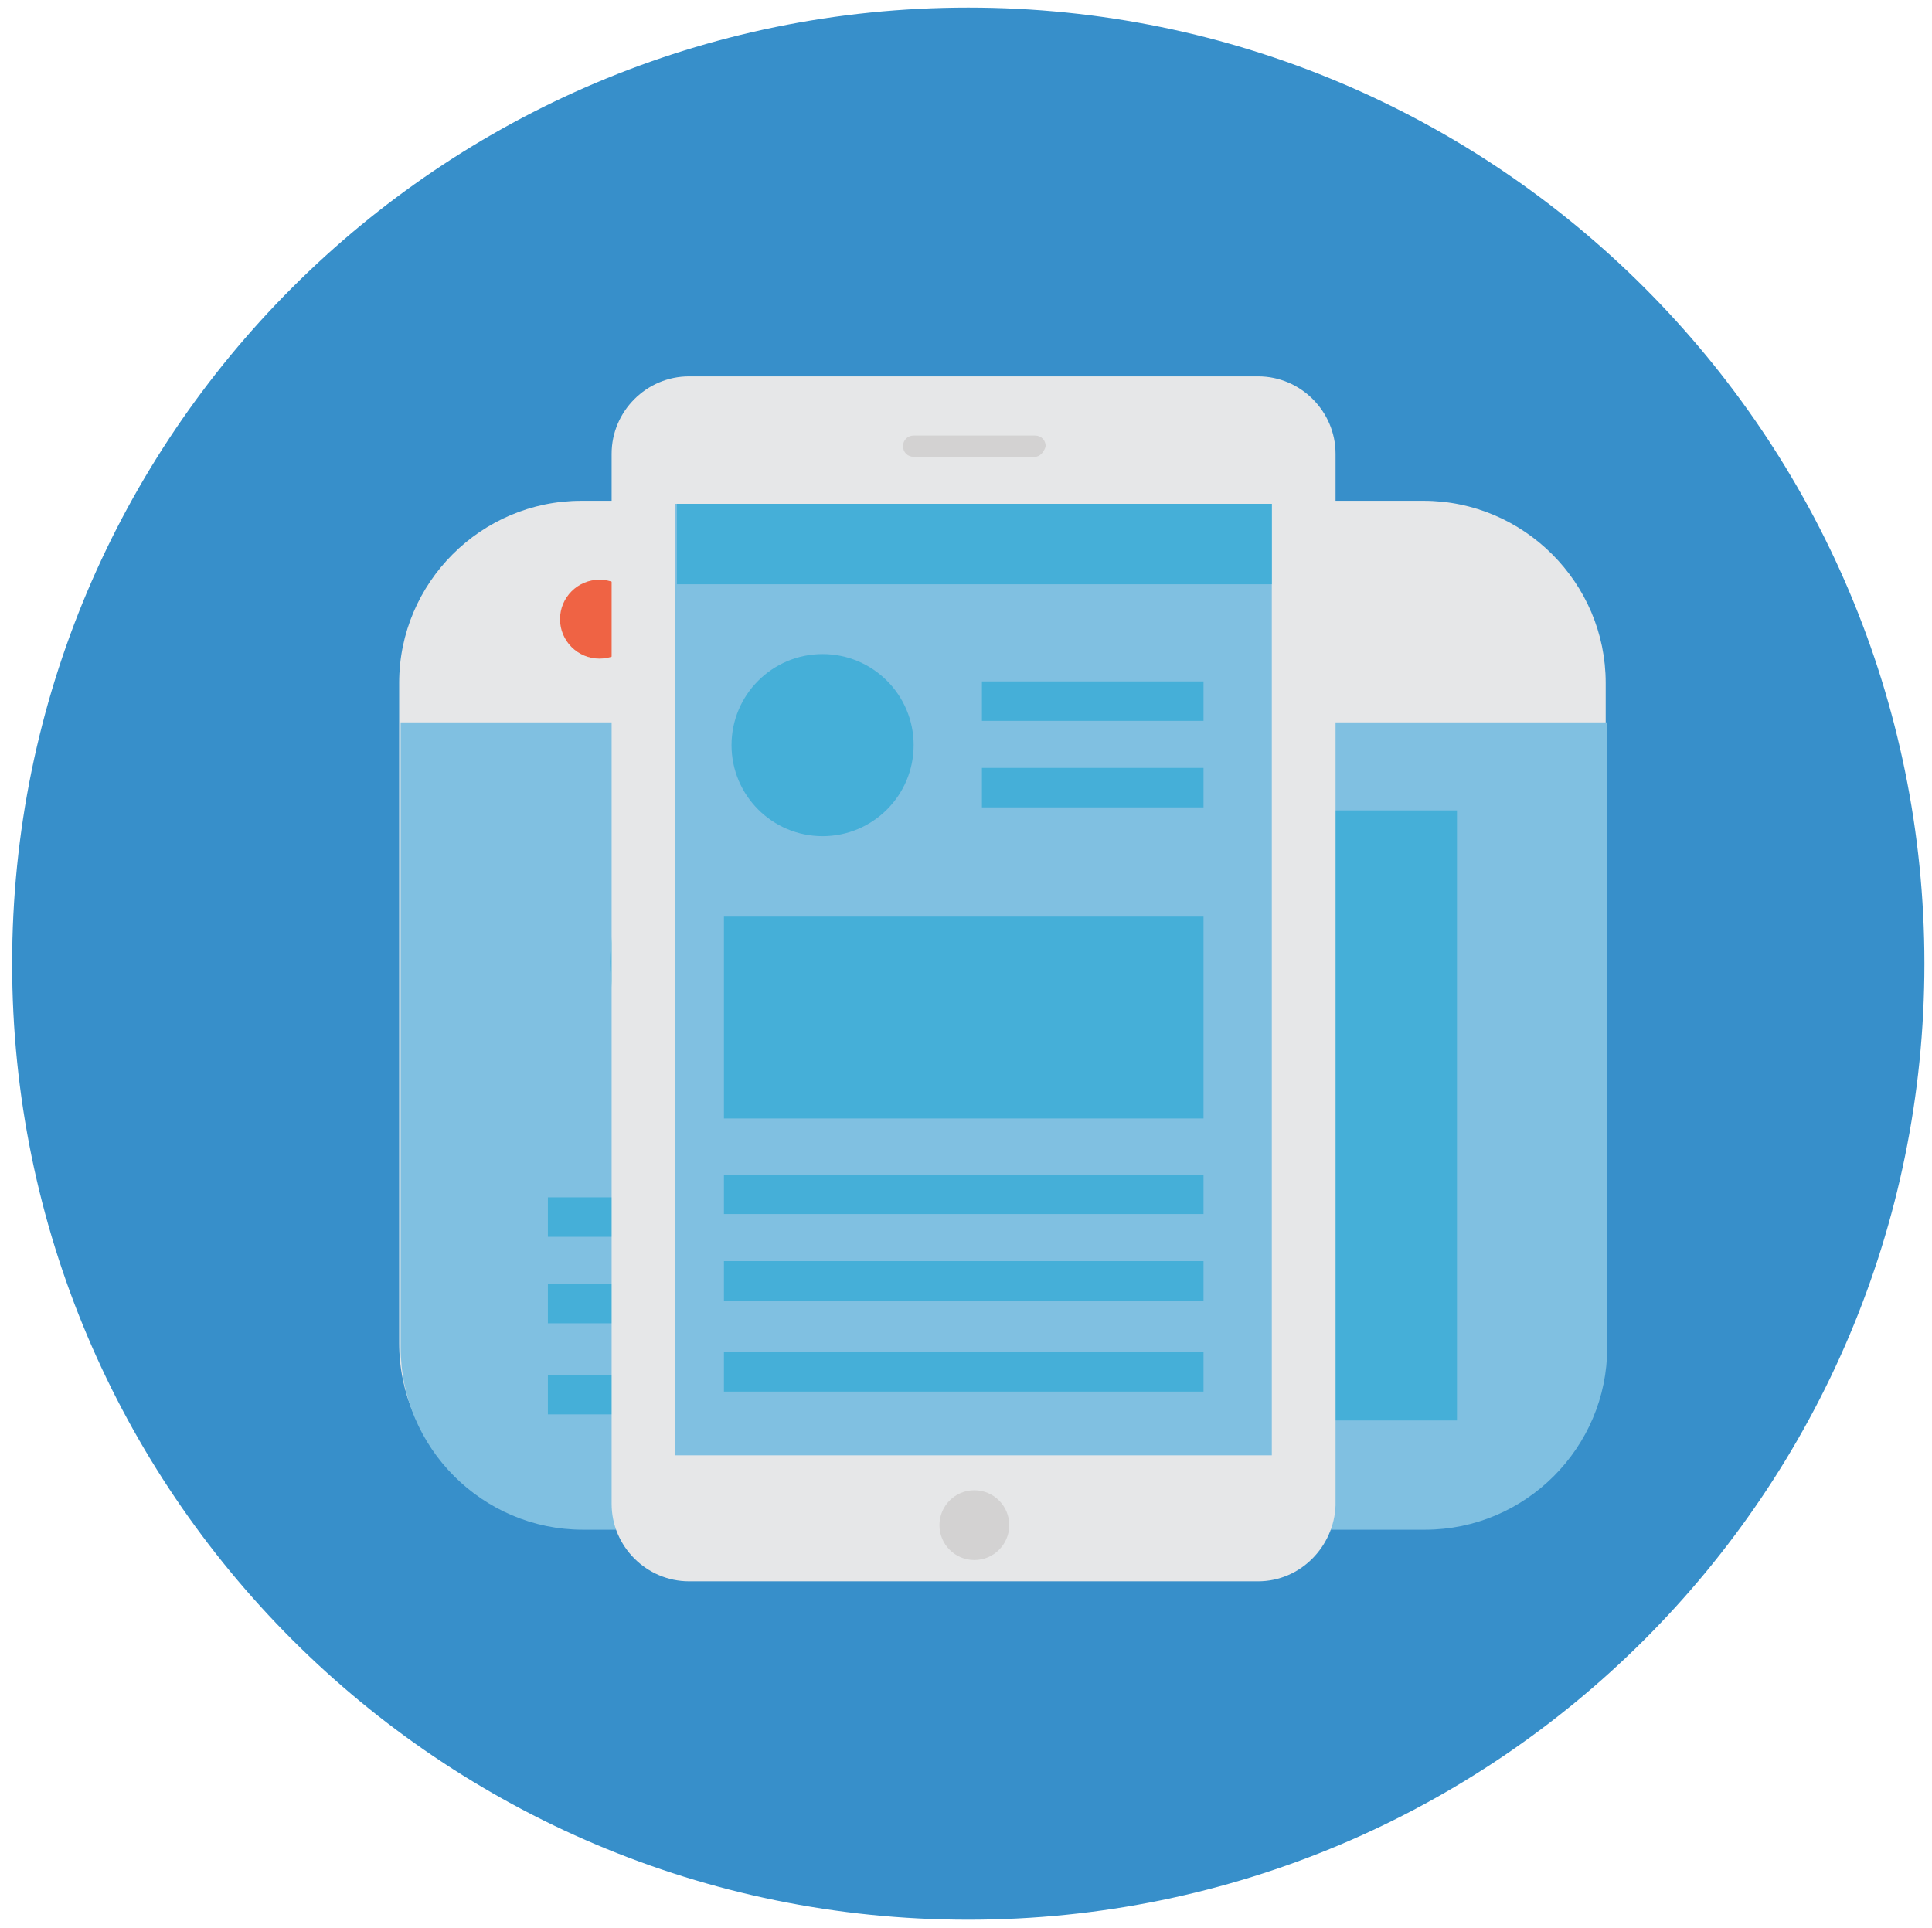
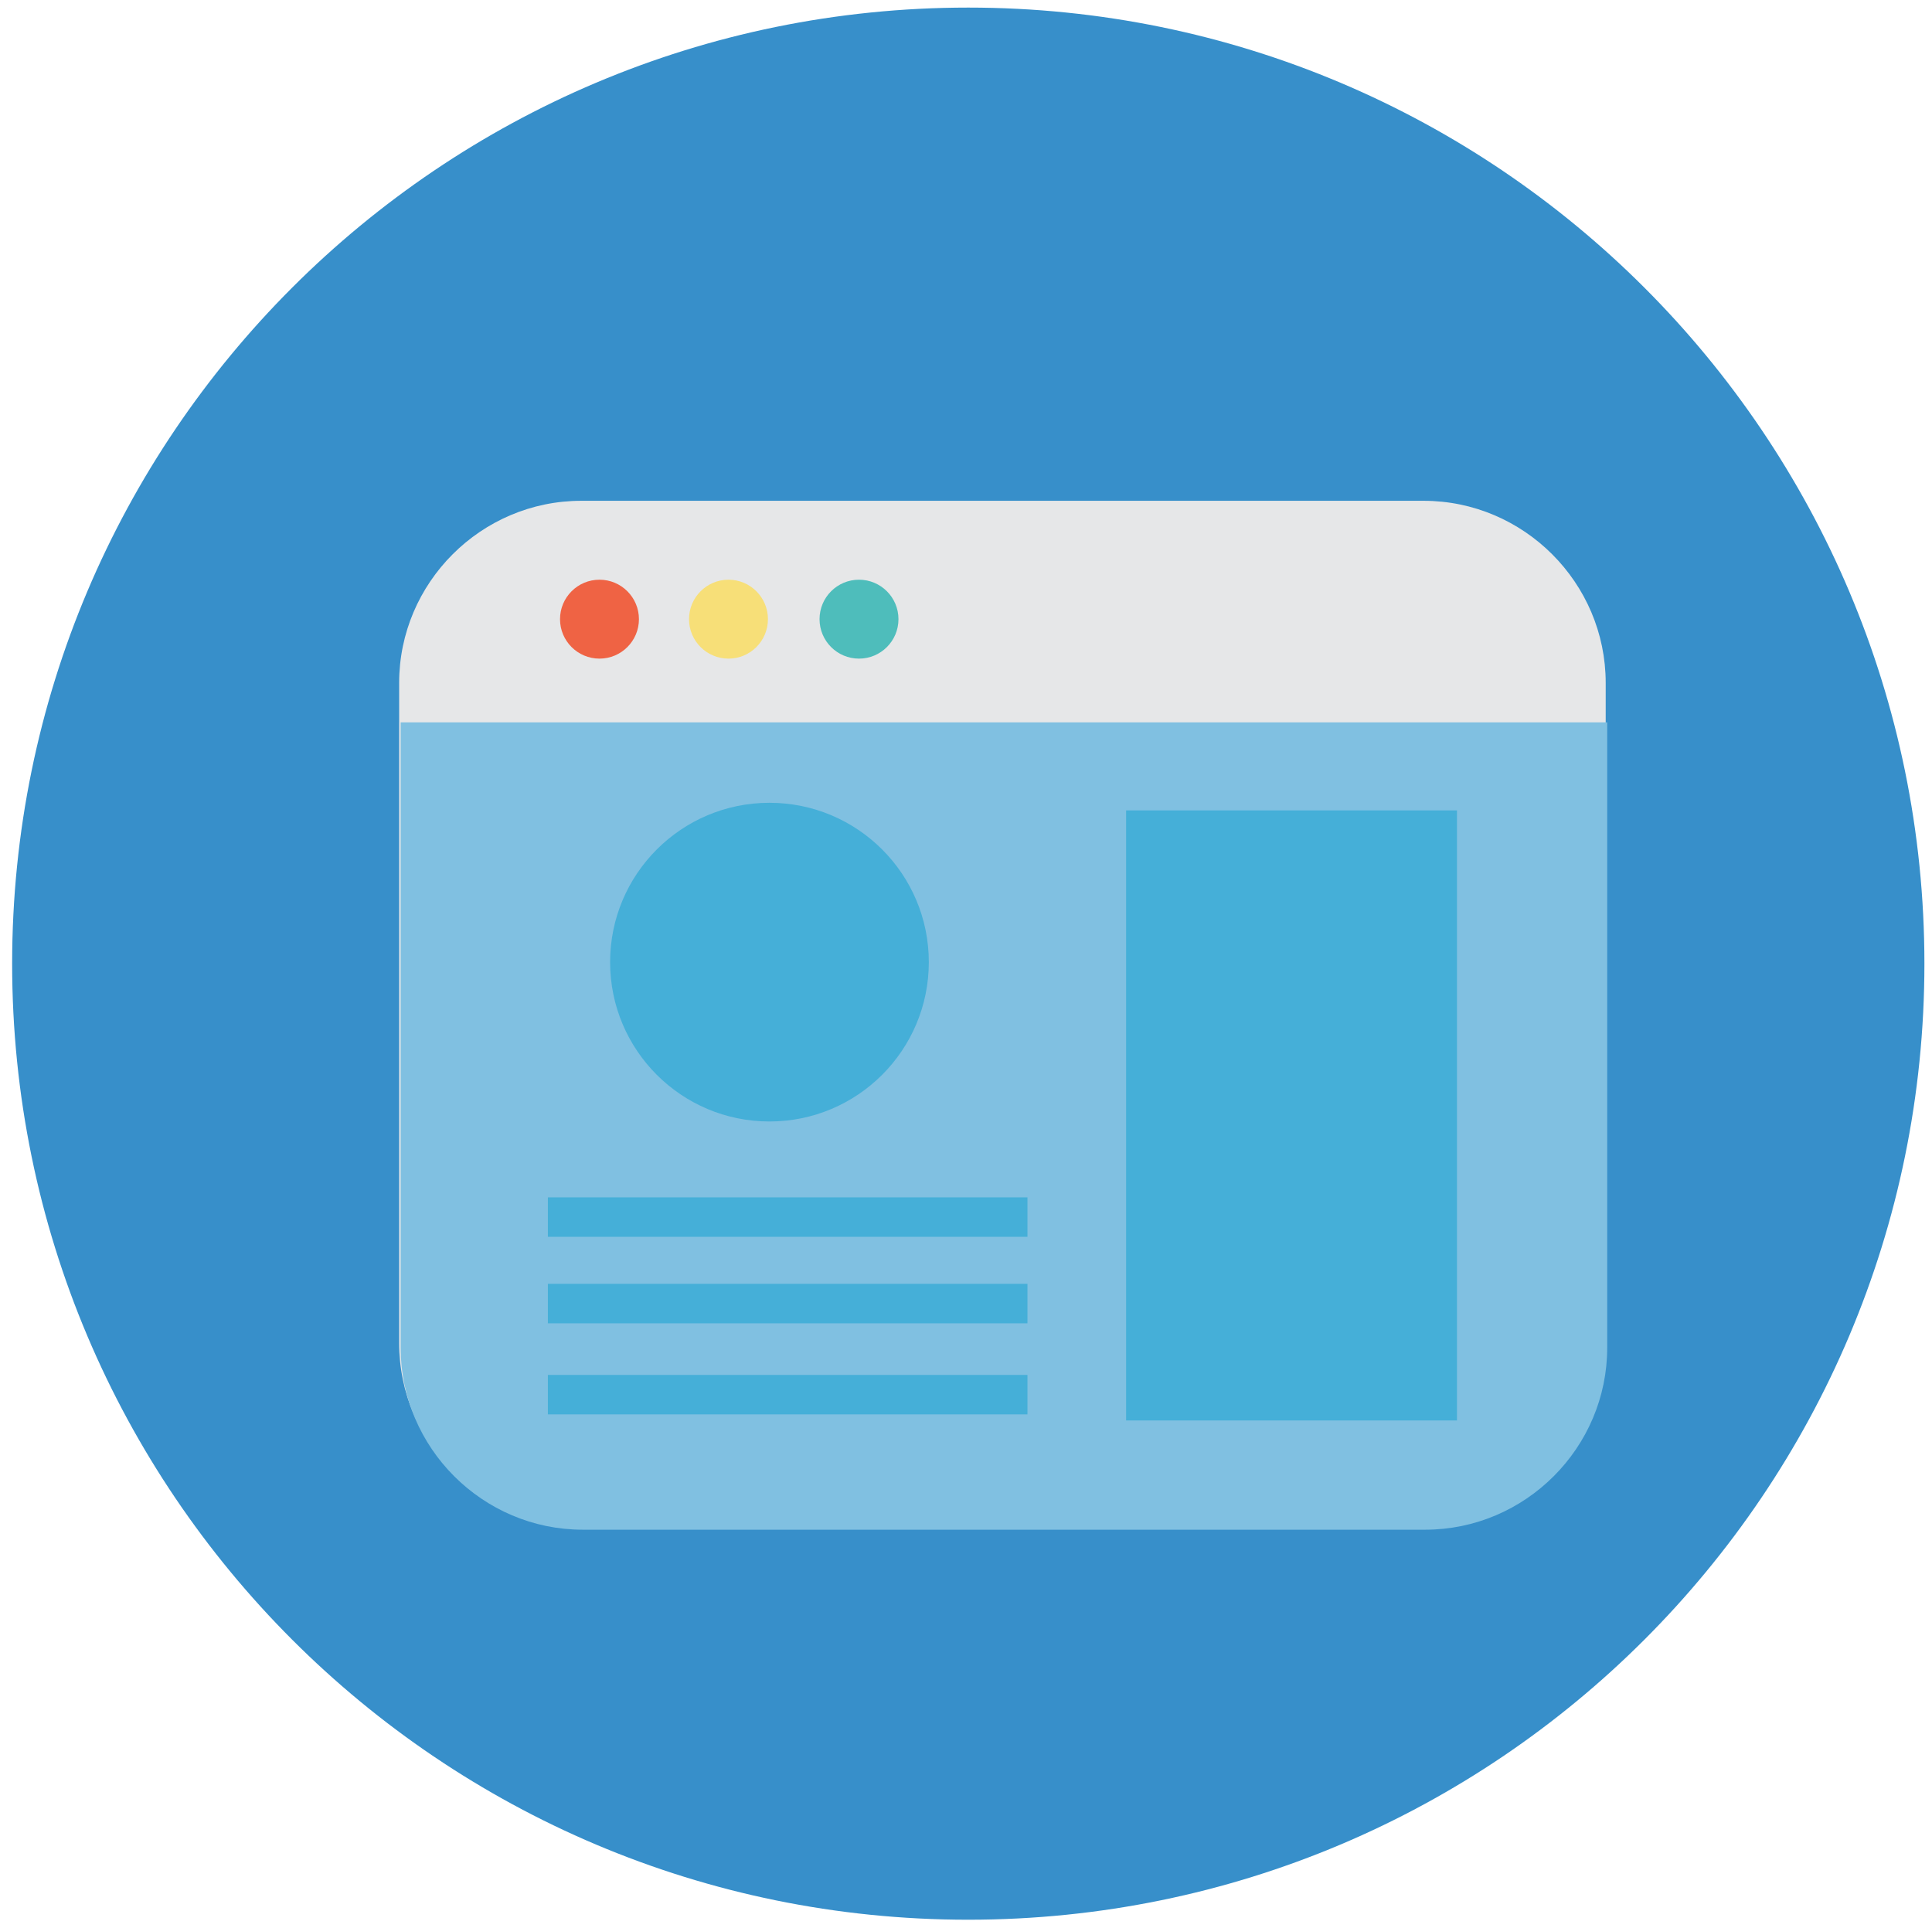
<svg xmlns="http://www.w3.org/2000/svg" xmlns:xlink="http://www.w3.org/1999/xlink" version="1.1" id="Layer_1" x="0px" y="0px" viewBox="0 0 127.3 127" style="enable-background:new 0 0 127.3 127;" xml:space="preserve">
  <style type="text/css">
	.st0{fill:#378FCA;}
	.st1{clip-path:url(#SVGID_2_);}
	.st2{fill:#E6E7E8;}
	.st3{fill:#EF6344;}
	.st4{fill:#F7DF78;}
	.st5{fill:#4EBDBB;}
	.st6{fill:#80C0E1;}
	.st7{fill:#45AFD8;}
	.st8{fill:#D3D2D2;}
+ 	#buildMobile{y:200;}
</style>
  <circle id="background" class="st0" cx="63.8" cy="63.5" r="63" />
  <g>
    <defs>
      <circle id="SVGID_1_" cx="63.5" cy="63.5" r="63" />
    </defs>
    <clipPath id="SVGID_2_">
      <use xlink:href="#SVGID_1_" style="overflow:visible;" />
    </clipPath>
    <g id="buildDesk" class="st1">
      <path class="st2" d="M93.8,100.5H38.3c-6.6,0-12-5.4-12-12V45c0-6.6,5.4-12,12-12h55.5c6.6,0,12,5.4,12,12v43.5    C105.8,95.1,100.4,100.5,93.8,100.5z" />
      <g>
        <circle class="st3" cx="39.5" cy="40.8" r="2.6" />
        <circle class="st4" cx="48" cy="40.8" r="2.6" />
        <circle class="st5" cx="56.6" cy="40.8" r="2.6" />
      </g>
      <path class="st6" d="M93.9,100.8H38.4c-6.6,0-12-5.4-12-12V47.6h79.5v41.2C105.9,95.4,100.5,100.8,93.9,100.8z" />
      <rect x="36.1" y="78.9" class="st7" width="31.6" height="2.6" />
      <rect x="74.2" y="53.4" class="st7" width="21.8" height="40.2" />
      <circle class="st7" cx="50.7" cy="63.4" r="10.5" />
      <rect x="36.1" y="84.6" class="st7" width="31.6" height="2.6" />
      <rect x="36.1" y="90.6" class="st7" width="31.6" height="2.6" />
    </g>
-     <g id="buildMobile" class="st1">
+     <g id="buildMobile" class="st1" transform="translate(0,200)">
      <g>
        <g>
          <path class="st2" d="M82.9,104.2H45.4c-2.8,0-5.1-2.3-5.1-5.1V29.9c0-2.8,2.3-5.1,5.1-5.1h37.5c2.8,0,5.1,2.3,5.1,5.1v69.3      C87.9,101.9,85.7,104.2,82.9,104.2z" />
          <circle class="st8" cx="64.2" cy="100.5" r="2.3" />
          <path class="st8" d="M68.2,30.1h-8c-0.4,0-0.7-0.3-0.7-0.7l0,0c0-0.4,0.3-0.7,0.7-0.7h8c0.4,0,0.7,0.3,0.7,0.7l0,0      C68.8,29.8,68.5,30.1,68.2,30.1z" />
        </g>
        <rect x="44.5" y="33.2" class="st6" width="39.3" height="62.7" />
      </g>
      <circle class="st7" cx="54.2" cy="49.1" r="6" />
      <rect x="47.7" y="77.4" class="st7" width="31.6" height="2.6" />
      <rect x="47.7" y="83.1" class="st7" width="31.6" height="2.6" />
      <rect x="47.7" y="89.1" class="st7" width="31.6" height="2.6" />
      <rect x="47.7" y="60.4" class="st7" width="31.6" height="13.3" />
      <g>
        <rect x="64.7" y="44.9" class="st7" width="14.6" height="2.6" />
        <rect x="64.7" y="50.6" class="st7" width="14.6" height="2.6" />
      </g>
      <rect x="44.6" y="33.2" class="st7" width="39.2" height="5.3" />
    </g>
  </g>
</svg>
